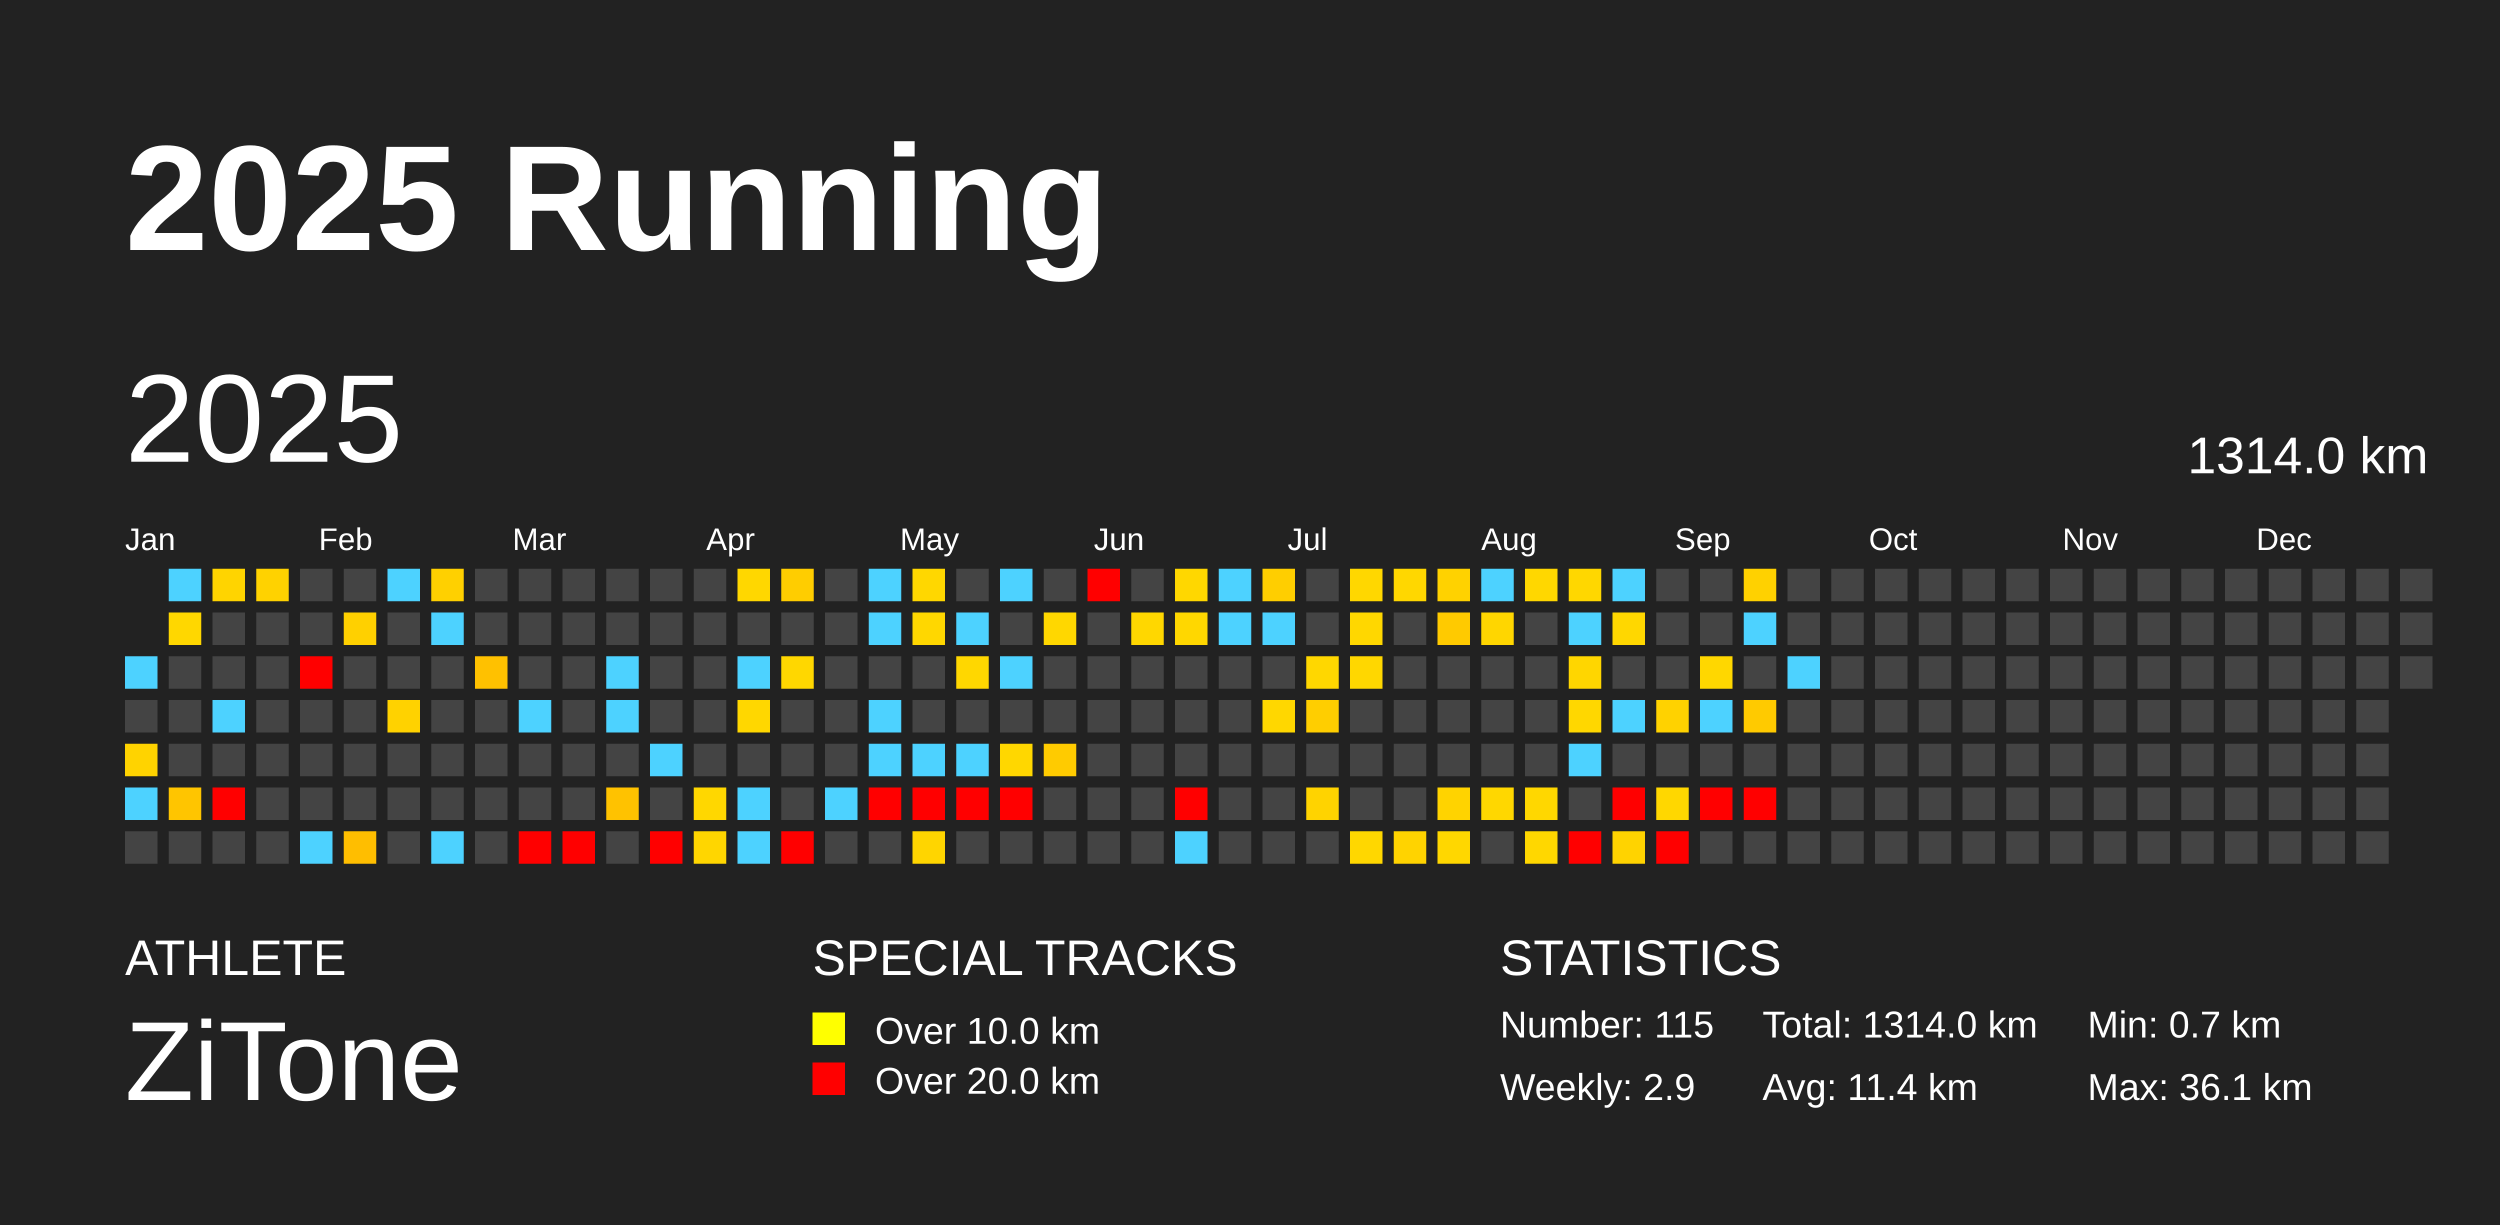
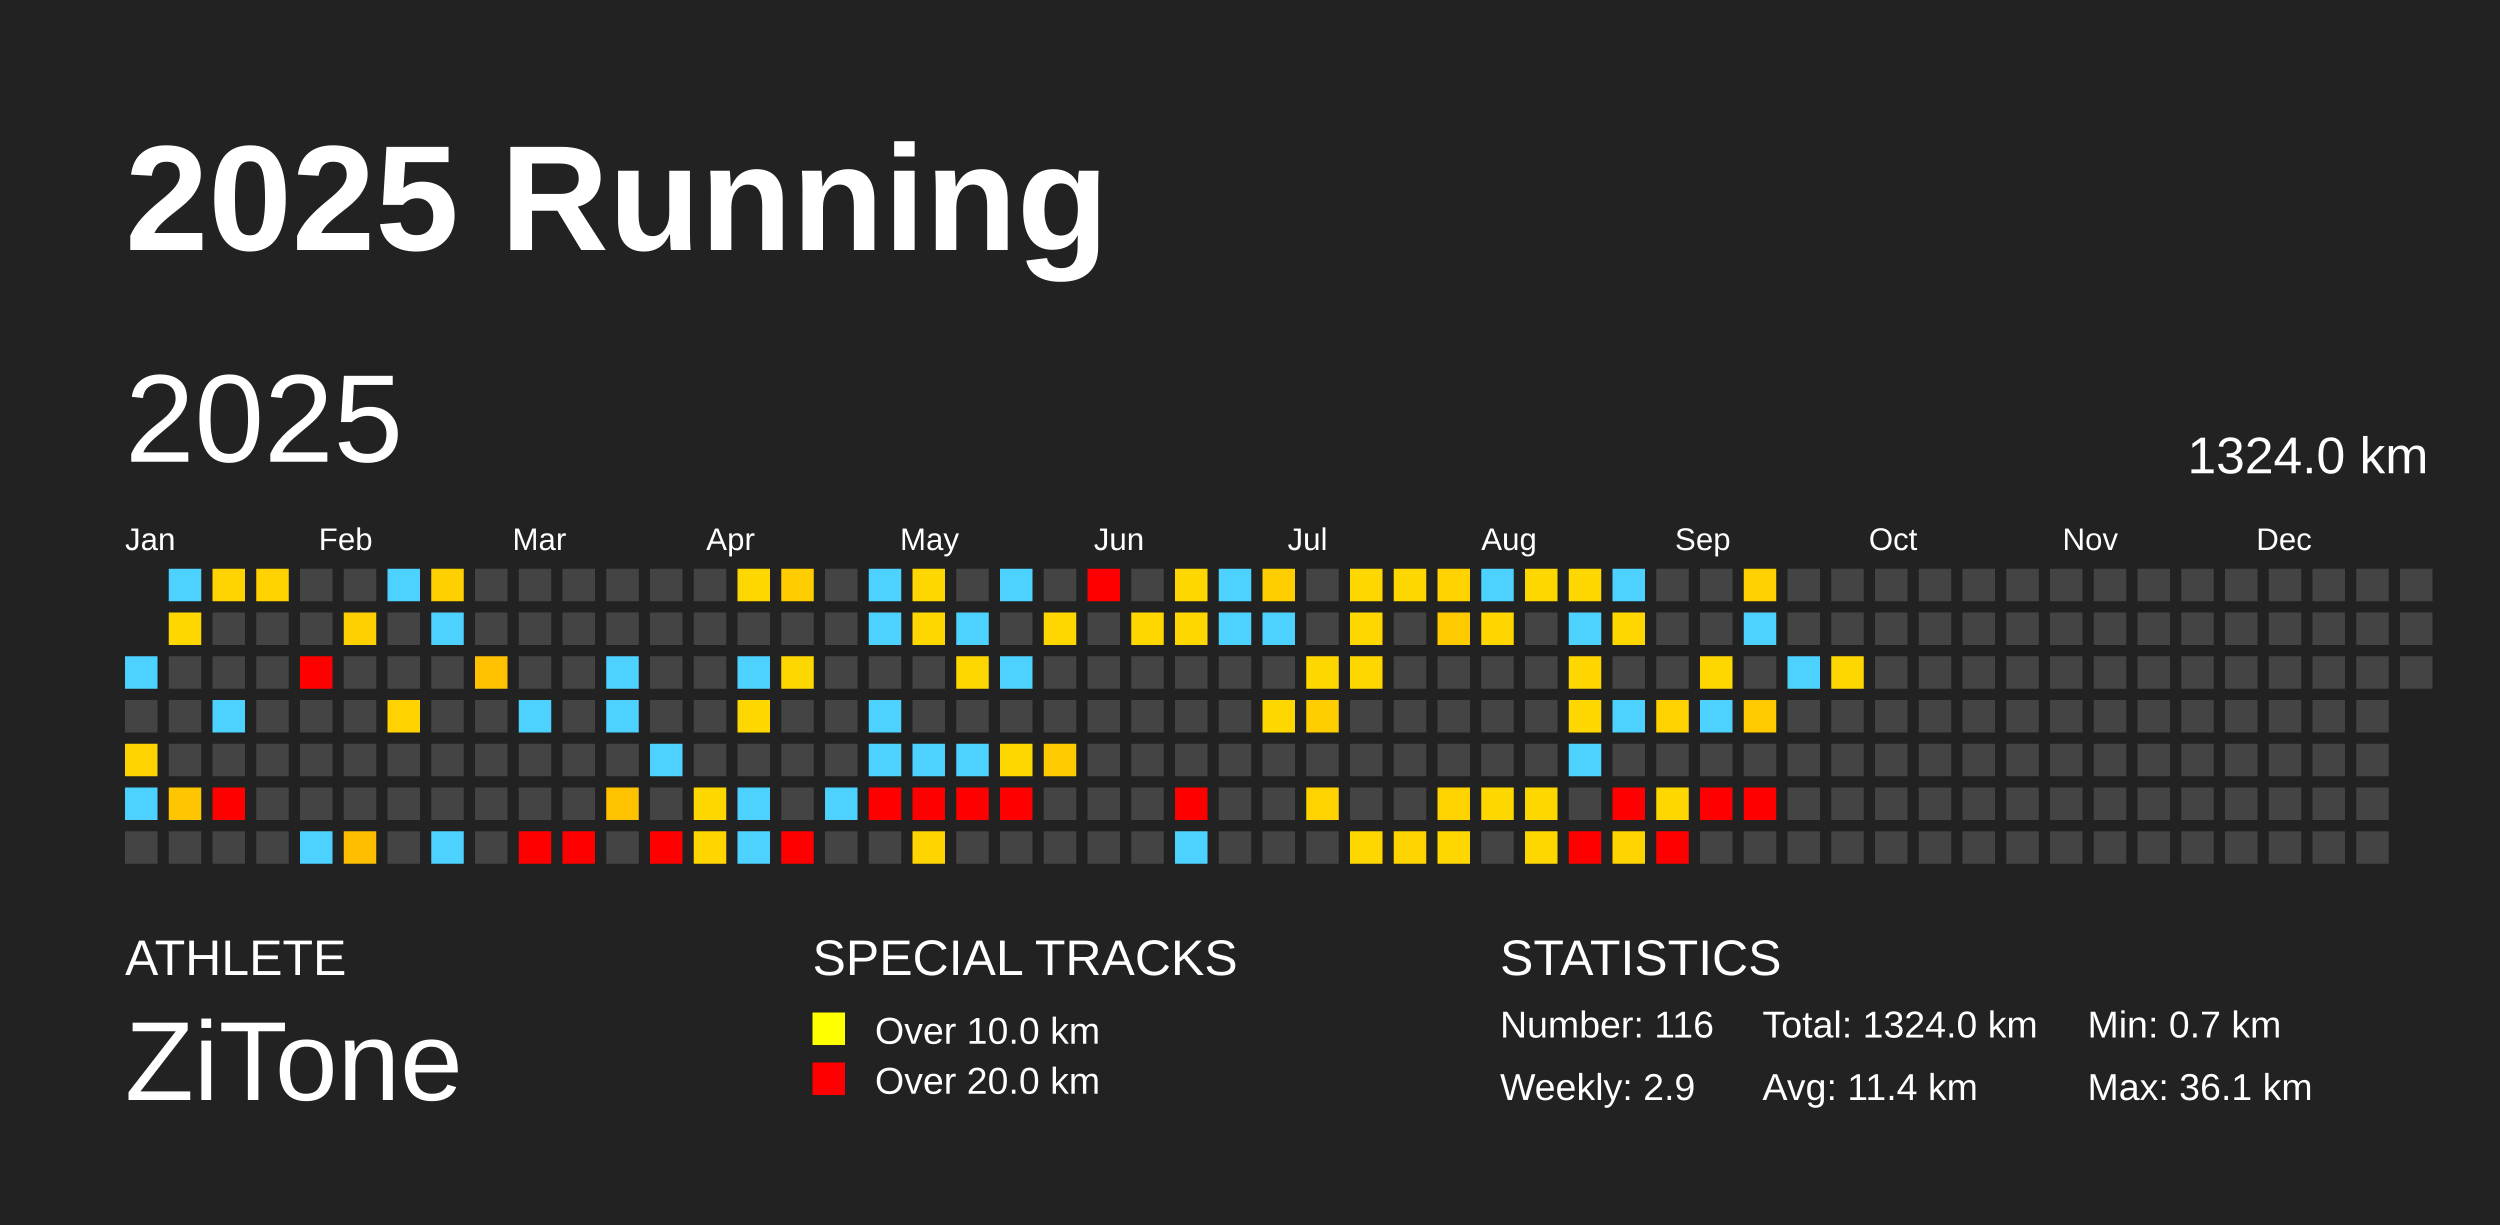
<svg xmlns="http://www.w3.org/2000/svg" baseProfile="full" height="98mm" version="1.1" viewBox="0,0,200,98" width="200mm">
  <defs />
  <rect fill="#222222" height="98" width="200" x="0" y="0" />
  <text fill="#FFFFFF" style="font-size:12px; font-family:Arial; font-weight:bold;" x="10" y="20">2025 Running</text>
  <text fill="#FFFFFF" style="font-size:4px; font-family:Arial" x="10" y="78">ATHLETE</text>
  <text fill="#FFFFFF" style="font-size:9px; font-family:Arial" x="10" y="88">ZiTone</text>
  <text fill="#FFFFFF" style="font-size:4px; font-family:Arial" x="65" y="78">SPECIAL TRACKS</text>
  <rect fill="yellow" height="2.6" width="2.6" x="65" y="81" />
  <text fill="#FFFFFF" style="font-size:3px; font-family:Arial" x="70" y="83.5">Over 10.0 km</text>
  <rect fill="red" height="2.6" width="2.6" x="65" y="85" />
  <text fill="#FFFFFF" style="font-size:3px; font-family:Arial" x="70" y="87.5">Over 20.0 km</text>
  <text fill="#FFFFFF" style="font-size:4px; font-family:Arial" x="120" y="78">STATISTICS</text>
-   <text fill="#FFFFFF" style="font-size:3px; font-family:Arial" x="120" y="83">Number: 115</text>
+   <text fill="#FFFFFF" style="font-size:3px; font-family:Arial" x="120" y="83">Number: 116</text>
  <text fill="#FFFFFF" style="font-size:3px; font-family:Arial" x="120" y="88">Weekly: 2.9</text>
-   <text fill="#FFFFFF" style="font-size:3px; font-family:Arial" x="141" y="83">Total: 1314.0 km</text>
+   <text fill="#FFFFFF" style="font-size:3px; font-family:Arial" x="141" y="83">Total: 1324.0 km</text>
  <text fill="#FFFFFF" style="font-size:3px; font-family:Arial" x="141" y="88">Avg: 11.4 km</text>
  <text fill="#FFFFFF" style="font-size:3px; font-family:Arial" x="167" y="83">Min: 0.7 km</text>
  <text fill="#FFFFFF" style="font-size:3px; font-family:Arial" x="167" y="88">Max: 36.1 km</text>
  <text dominant-baseline="hanging" fill="#FFFFFF" style="font-size:10.0px; font-family:Arial;" x="10" y="30">2025</text>
-   <text dominant-baseline="hanging" fill="#FFFFFF" style="font-size:4.125px; font-family:Arial;" x="175" y="35">1314.0 km</text>
+   <text dominant-baseline="hanging" fill="#FFFFFF" style="font-size:4.125px; font-family:Arial;" x="175" y="35">1324.0 km</text>
  <text fill="#FFFFFF" style="font-size:2.5px; font-family:Arial" x="10.0" y="44">Jan</text>
  <text fill="#FFFFFF" style="font-size:2.5px; font-family:Arial" x="25.5" y="44">Feb</text>
  <text fill="#FFFFFF" style="font-size:2.5px; font-family:Arial" x="41.0" y="44">Mar</text>
  <text fill="#FFFFFF" style="font-size:2.5px; font-family:Arial" x="56.5" y="44">Apr</text>
  <text fill="#FFFFFF" style="font-size:2.5px; font-family:Arial" x="72.0" y="44">May</text>
  <text fill="#FFFFFF" style="font-size:2.5px; font-family:Arial" x="87.5" y="44">Jun</text>
  <text fill="#FFFFFF" style="font-size:2.5px; font-family:Arial" x="103.0" y="44">Jul</text>
  <text fill="#FFFFFF" style="font-size:2.5px; font-family:Arial" x="118.5" y="44">Aug</text>
  <text fill="#FFFFFF" style="font-size:2.5px; font-family:Arial" x="134.0" y="44">Sep</text>
  <text fill="#FFFFFF" style="font-size:2.5px; font-family:Arial" x="149.5" y="44">Oct</text>
  <text fill="#FFFFFF" style="font-size:2.5px; font-family:Arial" x="165.0" y="44">Nov</text>
  <text fill="#FFFFFF" style="font-size:2.5px; font-family:Arial" x="180.5" y="44">Dec</text>
  <rect fill="#4dd2ff" height="2.6" width="2.6" x="10.0" y="52.5" />
  <rect fill="#444444" height="2.6" width="2.6" x="10.0" y="56.0" />
  <rect fill="#ffd300" height="2.6" width="2.6" x="10.0" y="59.5" />
  <rect fill="#4dd2ff" height="2.6" width="2.6" x="10.0" y="63.0" />
  <rect fill="#444444" height="2.6" width="2.6" x="10.0" y="66.5" />
  <rect fill="#4dd2ff" height="2.6" width="2.6" x="13.5" y="45.5" />
  <rect fill="#ffd700" height="2.6" width="2.6" x="13.5" y="49.0" />
  <rect fill="#444444" height="2.6" width="2.6" x="13.5" y="52.5" />
  <rect fill="#444444" height="2.6" width="2.6" x="13.5" y="56.0" />
  <rect fill="#444444" height="2.6" width="2.6" x="13.5" y="59.5" />
  <rect fill="#ffc500" height="2.6" width="2.6" x="13.5" y="63.0" />
  <rect fill="#444444" height="2.6" width="2.6" x="13.5" y="66.5" />
  <rect fill="#ffd400" height="2.6" width="2.6" x="17.0" y="45.5" />
  <rect fill="#444444" height="2.6" width="2.6" x="17.0" y="49.0" />
  <rect fill="#444444" height="2.6" width="2.6" x="17.0" y="52.5" />
  <rect fill="#4dd2ff" height="2.6" width="2.6" x="17.0" y="56.0" />
  <rect fill="#444444" height="2.6" width="2.6" x="17.0" y="59.5" />
  <rect fill="red" height="2.6" width="2.6" x="17.0" y="63.0" />
  <rect fill="#444444" height="2.6" width="2.6" x="17.0" y="66.5" />
  <rect fill="#ffd200" height="2.6" width="2.6" x="20.5" y="45.5" />
  <rect fill="#444444" height="2.6" width="2.6" x="20.5" y="49.0" />
  <rect fill="#444444" height="2.6" width="2.6" x="20.5" y="52.5" />
  <rect fill="#444444" height="2.6" width="2.6" x="20.5" y="56.0" />
  <rect fill="#444444" height="2.6" width="2.6" x="20.5" y="59.5" />
  <rect fill="#444444" height="2.6" width="2.6" x="20.5" y="63.0" />
  <rect fill="#444444" height="2.6" width="2.6" x="20.5" y="66.5" />
  <rect fill="#444444" height="2.6" width="2.6" x="24.0" y="45.5" />
  <rect fill="#444444" height="2.6" width="2.6" x="24.0" y="49.0" />
  <rect fill="red" height="2.6" width="2.6" x="24.0" y="52.5" />
  <rect fill="#444444" height="2.6" width="2.6" x="24.0" y="56.0" />
  <rect fill="#444444" height="2.6" width="2.6" x="24.0" y="59.5" />
  <rect fill="#444444" height="2.6" width="2.6" x="24.0" y="63.0" />
  <rect fill="#4dd2ff" height="2.6" width="2.6" x="24.0" y="66.5" />
  <rect fill="#444444" height="2.6" width="2.6" x="27.5" y="45.5" />
  <rect fill="#ffd000" height="2.6" width="2.6" x="27.5" y="49.0" />
  <rect fill="#444444" height="2.6" width="2.6" x="27.5" y="52.5" />
  <rect fill="#444444" height="2.6" width="2.6" x="27.5" y="56.0" />
  <rect fill="#444444" height="2.6" width="2.6" x="27.5" y="59.5" />
  <rect fill="#444444" height="2.6" width="2.6" x="27.5" y="63.0" />
  <rect fill="#ffbe00" height="2.6" width="2.6" x="27.5" y="66.5" />
  <rect fill="#4dd2ff" height="2.6" width="2.6" x="31.0" y="45.5" />
  <rect fill="#444444" height="2.6" width="2.6" x="31.0" y="49.0" />
  <rect fill="#444444" height="2.6" width="2.6" x="31.0" y="52.5" />
  <rect fill="#ffd200" height="2.6" width="2.6" x="31.0" y="56.0" />
  <rect fill="#444444" height="2.6" width="2.6" x="31.0" y="59.5" />
  <rect fill="#444444" height="2.6" width="2.6" x="31.0" y="63.0" />
  <rect fill="#444444" height="2.6" width="2.6" x="31.0" y="66.5" />
  <rect fill="#ffd000" height="2.6" width="2.6" x="34.5" y="45.5" />
  <rect fill="#4dd2ff" height="2.6" width="2.6" x="34.5" y="49.0" />
  <rect fill="#444444" height="2.6" width="2.6" x="34.5" y="52.5" />
  <rect fill="#444444" height="2.6" width="2.6" x="34.5" y="56.0" />
  <rect fill="#444444" height="2.6" width="2.6" x="34.5" y="59.5" />
  <rect fill="#444444" height="2.6" width="2.6" x="34.5" y="63.0" />
  <rect fill="#4dd2ff" height="2.6" width="2.6" x="34.5" y="66.5" />
  <rect fill="#444444" height="2.6" width="2.6" x="38.0" y="45.5" />
  <rect fill="#444444" height="2.6" width="2.6" x="38.0" y="49.0" />
  <rect fill="#ffc100" height="2.6" width="2.6" x="38.0" y="52.5" />
  <rect fill="#444444" height="2.6" width="2.6" x="38.0" y="56.0" />
  <rect fill="#444444" height="2.6" width="2.6" x="38.0" y="59.5" />
  <rect fill="#444444" height="2.6" width="2.6" x="38.0" y="63.0" />
  <rect fill="#444444" height="2.6" width="2.6" x="38.0" y="66.5" />
  <rect fill="#444444" height="2.6" width="2.6" x="41.5" y="45.5" />
  <rect fill="#444444" height="2.6" width="2.6" x="41.5" y="49.0" />
  <rect fill="#444444" height="2.6" width="2.6" x="41.5" y="52.5" />
  <rect fill="#4dd2ff" height="2.6" width="2.6" x="41.5" y="56.0" />
  <rect fill="#444444" height="2.6" width="2.6" x="41.5" y="59.5" />
  <rect fill="#444444" height="2.6" width="2.6" x="41.5" y="63.0" />
  <rect fill="red" height="2.6" width="2.6" x="41.5" y="66.5" />
  <rect fill="#444444" height="2.6" width="2.6" x="45.0" y="45.5" />
  <rect fill="#444444" height="2.6" width="2.6" x="45.0" y="49.0" />
  <rect fill="#444444" height="2.6" width="2.6" x="45.0" y="52.5" />
  <rect fill="#444444" height="2.6" width="2.6" x="45.0" y="56.0" />
  <rect fill="#444444" height="2.6" width="2.6" x="45.0" y="59.5" />
  <rect fill="#444444" height="2.6" width="2.6" x="45.0" y="63.0" />
  <rect fill="red" height="2.6" width="2.6" x="45.0" y="66.5" />
  <rect fill="#444444" height="2.6" width="2.6" x="48.5" y="45.5" />
  <rect fill="#444444" height="2.6" width="2.6" x="48.5" y="49.0" />
  <rect fill="#4dd2ff" height="2.6" width="2.6" x="48.5" y="52.5" />
  <rect fill="#4dd2ff" height="2.6" width="2.6" x="48.5" y="56.0" />
  <rect fill="#444444" height="2.6" width="2.6" x="48.5" y="59.5" />
  <rect fill="#ffc200" height="2.6" width="2.6" x="48.5" y="63.0" />
  <rect fill="#444444" height="2.6" width="2.6" x="48.5" y="66.5" />
  <rect fill="#444444" height="2.6" width="2.6" x="52.0" y="45.5" />
  <rect fill="#444444" height="2.6" width="2.6" x="52.0" y="49.0" />
  <rect fill="#444444" height="2.6" width="2.6" x="52.0" y="52.5" />
  <rect fill="#444444" height="2.6" width="2.6" x="52.0" y="56.0" />
  <rect fill="#4dd2ff" height="2.6" width="2.6" x="52.0" y="59.5" />
  <rect fill="#444444" height="2.6" width="2.6" x="52.0" y="63.0" />
  <rect fill="red" height="2.6" width="2.6" x="52.0" y="66.5" />
  <rect fill="#444444" height="2.6" width="2.6" x="55.5" y="45.5" />
  <rect fill="#444444" height="2.6" width="2.6" x="55.5" y="49.0" />
  <rect fill="#444444" height="2.6" width="2.6" x="55.5" y="52.5" />
  <rect fill="#444444" height="2.6" width="2.6" x="55.5" y="56.0" />
  <rect fill="#444444" height="2.6" width="2.6" x="55.5" y="59.5" />
  <rect fill="#ffd700" height="2.6" width="2.6" x="55.5" y="63.0" />
  <rect fill="#ffd600" height="2.6" width="2.6" x="55.5" y="66.5" />
  <rect fill="#ffd700" height="2.6" width="2.6" x="59.0" y="45.5" />
  <rect fill="#444444" height="2.6" width="2.6" x="59.0" y="49.0" />
  <rect fill="#4dd2ff" height="2.6" width="2.6" x="59.0" y="52.5" />
  <rect fill="#ffd700" height="2.6" width="2.6" x="59.0" y="56.0" />
  <rect fill="#444444" height="2.6" width="2.6" x="59.0" y="59.5" />
  <rect fill="#4dd2ff" height="2.6" width="2.6" x="59.0" y="63.0" />
  <rect fill="#4dd2ff" height="2.6" width="2.6" x="59.0" y="66.5" />
  <rect fill="#ffcd00" height="2.6" width="2.6" x="62.5" y="45.5" />
  <rect fill="#444444" height="2.6" width="2.6" x="62.5" y="49.0" />
  <rect fill="#ffd700" height="2.6" width="2.6" x="62.5" y="52.5" />
  <rect fill="#444444" height="2.6" width="2.6" x="62.5" y="56.0" />
  <rect fill="#444444" height="2.6" width="2.6" x="62.5" y="59.5" />
  <rect fill="#444444" height="2.6" width="2.6" x="62.5" y="63.0" />
  <rect fill="red" height="2.6" width="2.6" x="62.5" y="66.5" />
  <rect fill="#444444" height="2.6" width="2.6" x="66.0" y="45.5" />
  <rect fill="#444444" height="2.6" width="2.6" x="66.0" y="49.0" />
  <rect fill="#444444" height="2.6" width="2.6" x="66.0" y="52.5" />
  <rect fill="#444444" height="2.6" width="2.6" x="66.0" y="56.0" />
  <rect fill="#444444" height="2.6" width="2.6" x="66.0" y="59.5" />
  <rect fill="#4dd2ff" height="2.6" width="2.6" x="66.0" y="63.0" />
  <rect fill="#444444" height="2.6" width="2.6" x="66.0" y="66.5" />
  <rect fill="#4dd2ff" height="2.6" width="2.6" x="69.5" y="45.5" />
  <rect fill="#4dd2ff" height="2.6" width="2.6" x="69.5" y="49.0" />
  <rect fill="#444444" height="2.6" width="2.6" x="69.5" y="52.5" />
  <rect fill="#4dd2ff" height="2.6" width="2.6" x="69.5" y="56.0" />
  <rect fill="#4dd2ff" height="2.6" width="2.6" x="69.5" y="59.5" />
  <rect fill="red" height="2.6" width="2.6" x="69.5" y="63.0" />
  <rect fill="#444444" height="2.6" width="2.6" x="69.5" y="66.5" />
  <rect fill="#ffd700" height="2.6" width="2.6" x="73.0" y="45.5" />
  <rect fill="#ffd700" height="2.6" width="2.6" x="73.0" y="49.0" />
  <rect fill="#444444" height="2.6" width="2.6" x="73.0" y="52.5" />
  <rect fill="#444444" height="2.6" width="2.6" x="73.0" y="56.0" />
  <rect fill="#4dd2ff" height="2.6" width="2.6" x="73.0" y="59.5" />
  <rect fill="red" height="2.6" width="2.6" x="73.0" y="63.0" />
  <rect fill="#ffd500" height="2.6" width="2.6" x="73.0" y="66.5" />
  <rect fill="#444444" height="2.6" width="2.6" x="76.5" y="45.5" />
  <rect fill="#4dd2ff" height="2.6" width="2.6" x="76.5" y="49.0" />
  <rect fill="#ffd700" height="2.6" width="2.6" x="76.5" y="52.5" />
  <rect fill="#444444" height="2.6" width="2.6" x="76.5" y="56.0" />
  <rect fill="#4dd2ff" height="2.6" width="2.6" x="76.5" y="59.5" />
  <rect fill="red" height="2.6" width="2.6" x="76.5" y="63.0" />
  <rect fill="#444444" height="2.6" width="2.6" x="76.5" y="66.5" />
  <rect fill="#4dd2ff" height="2.6" width="2.6" x="80.0" y="45.5" />
  <rect fill="#444444" height="2.6" width="2.6" x="80.0" y="49.0" />
  <rect fill="#4dd2ff" height="2.6" width="2.6" x="80.0" y="52.5" />
  <rect fill="#444444" height="2.6" width="2.6" x="80.0" y="56.0" />
  <rect fill="#ffd700" height="2.6" width="2.6" x="80.0" y="59.5" />
  <rect fill="red" height="2.6" width="2.6" x="80.0" y="63.0" />
  <rect fill="#444444" height="2.6" width="2.6" x="80.0" y="66.5" />
  <rect fill="#444444" height="2.6" width="2.6" x="83.5" y="45.5" />
  <rect fill="#ffd700" height="2.6" width="2.6" x="83.5" y="49.0" />
  <rect fill="#444444" height="2.6" width="2.6" x="83.5" y="52.5" />
  <rect fill="#444444" height="2.6" width="2.6" x="83.5" y="56.0" />
  <rect fill="#ffcb00" height="2.6" width="2.6" x="83.5" y="59.5" />
  <rect fill="#444444" height="2.6" width="2.6" x="83.5" y="63.0" />
  <rect fill="#444444" height="2.6" width="2.6" x="83.5" y="66.5" />
  <rect fill="red" height="2.6" width="2.6" x="87.0" y="45.5" />
  <rect fill="#444444" height="2.6" width="2.6" x="87.0" y="49.0" />
  <rect fill="#444444" height="2.6" width="2.6" x="87.0" y="52.5" />
  <rect fill="#444444" height="2.6" width="2.6" x="87.0" y="56.0" />
  <rect fill="#444444" height="2.6" width="2.6" x="87.0" y="59.5" />
  <rect fill="#444444" height="2.6" width="2.6" x="87.0" y="63.0" />
  <rect fill="#444444" height="2.6" width="2.6" x="87.0" y="66.5" />
  <rect fill="#444444" height="2.6" width="2.6" x="90.5" y="45.5" />
  <rect fill="#ffd700" height="2.6" width="2.6" x="90.5" y="49.0" />
  <rect fill="#444444" height="2.6" width="2.6" x="90.5" y="52.5" />
  <rect fill="#444444" height="2.6" width="2.6" x="90.5" y="56.0" />
  <rect fill="#444444" height="2.6" width="2.6" x="90.5" y="59.5" />
  <rect fill="#444444" height="2.6" width="2.6" x="90.5" y="63.0" />
  <rect fill="#444444" height="2.6" width="2.6" x="90.5" y="66.5" />
  <rect fill="#ffd700" height="2.6" width="2.6" x="94.0" y="45.5" />
  <rect fill="#ffd700" height="2.6" width="2.6" x="94.0" y="49.0" />
  <rect fill="#444444" height="2.6" width="2.6" x="94.0" y="52.5" />
  <rect fill="#444444" height="2.6" width="2.6" x="94.0" y="56.0" />
  <rect fill="#444444" height="2.6" width="2.6" x="94.0" y="59.5" />
  <rect fill="red" height="2.6" width="2.6" x="94.0" y="63.0" />
  <rect fill="#4dd2ff" height="2.6" width="2.6" x="94.0" y="66.5" />
  <rect fill="#4dd2ff" height="2.6" width="2.6" x="97.5" y="45.5" />
  <rect fill="#4dd2ff" height="2.6" width="2.6" x="97.5" y="49.0" />
  <rect fill="#444444" height="2.6" width="2.6" x="97.5" y="52.5" />
  <rect fill="#444444" height="2.6" width="2.6" x="97.5" y="56.0" />
  <rect fill="#444444" height="2.6" width="2.6" x="97.5" y="59.5" />
  <rect fill="#444444" height="2.6" width="2.6" x="97.5" y="63.0" />
  <rect fill="#444444" height="2.6" width="2.6" x="97.5" y="66.5" />
  <rect fill="#ffce00" height="2.6" width="2.6" x="101.0" y="45.5" />
  <rect fill="#4dd2ff" height="2.6" width="2.6" x="101.0" y="49.0" />
  <rect fill="#444444" height="2.6" width="2.6" x="101.0" y="52.5" />
  <rect fill="#ffd700" height="2.6" width="2.6" x="101.0" y="56.0" />
  <rect fill="#444444" height="2.6" width="2.6" x="101.0" y="59.5" />
  <rect fill="#444444" height="2.6" width="2.6" x="101.0" y="63.0" />
  <rect fill="#444444" height="2.6" width="2.6" x="101.0" y="66.5" />
  <rect fill="#444444" height="2.6" width="2.6" x="104.5" y="45.5" />
  <rect fill="#444444" height="2.6" width="2.6" x="104.5" y="49.0" />
  <rect fill="#ffd700" height="2.6" width="2.6" x="104.5" y="52.5" />
  <rect fill="#ffce00" height="2.6" width="2.6" x="104.5" y="56.0" />
  <rect fill="#444444" height="2.6" width="2.6" x="104.5" y="59.5" />
  <rect fill="#ffd300" height="2.6" width="2.6" x="104.5" y="63.0" />
  <rect fill="#444444" height="2.6" width="2.6" x="104.5" y="66.5" />
  <rect fill="#ffd700" height="2.6" width="2.6" x="108.0" y="45.5" />
  <rect fill="#ffd700" height="2.6" width="2.6" x="108.0" y="49.0" />
  <rect fill="#ffd700" height="2.6" width="2.6" x="108.0" y="52.5" />
  <rect fill="#444444" height="2.6" width="2.6" x="108.0" y="56.0" />
  <rect fill="#444444" height="2.6" width="2.6" x="108.0" y="59.5" />
  <rect fill="#444444" height="2.6" width="2.6" x="108.0" y="63.0" />
  <rect fill="#ffd700" height="2.6" width="2.6" x="108.0" y="66.5" />
  <rect fill="#ffd700" height="2.6" width="2.6" x="111.5" y="45.5" />
  <rect fill="#444444" height="2.6" width="2.6" x="111.5" y="49.0" />
  <rect fill="#444444" height="2.6" width="2.6" x="111.5" y="52.5" />
  <rect fill="#444444" height="2.6" width="2.6" x="111.5" y="56.0" />
  <rect fill="#444444" height="2.6" width="2.6" x="111.5" y="59.5" />
  <rect fill="#444444" height="2.6" width="2.6" x="111.5" y="63.0" />
  <rect fill="#ffd300" height="2.6" width="2.6" x="111.5" y="66.5" />
  <rect fill="#ffd200" height="2.6" width="2.6" x="115.0" y="45.5" />
  <rect fill="#ffca00" height="2.6" width="2.6" x="115.0" y="49.0" />
  <rect fill="#444444" height="2.6" width="2.6" x="115.0" y="52.5" />
  <rect fill="#444444" height="2.6" width="2.6" x="115.0" y="56.0" />
  <rect fill="#444444" height="2.6" width="2.6" x="115.0" y="59.5" />
  <rect fill="#ffd300" height="2.6" width="2.6" x="115.0" y="63.0" />
  <rect fill="#ffd700" height="2.6" width="2.6" x="115.0" y="66.5" />
  <rect fill="#4dd2ff" height="2.6" width="2.6" x="118.5" y="45.5" />
  <rect fill="#ffd600" height="2.6" width="2.6" x="118.5" y="49.0" />
  <rect fill="#444444" height="2.6" width="2.6" x="118.5" y="52.5" />
  <rect fill="#444444" height="2.6" width="2.6" x="118.5" y="56.0" />
  <rect fill="#444444" height="2.6" width="2.6" x="118.5" y="59.5" />
  <rect fill="#ffd700" height="2.6" width="2.6" x="118.5" y="63.0" />
  <rect fill="#444444" height="2.6" width="2.6" x="118.5" y="66.5" />
  <rect fill="#ffd700" height="2.6" width="2.6" x="122.0" y="45.5" />
  <rect fill="#444444" height="2.6" width="2.6" x="122.0" y="49.0" />
  <rect fill="#444444" height="2.6" width="2.6" x="122.0" y="52.5" />
  <rect fill="#444444" height="2.6" width="2.6" x="122.0" y="56.0" />
  <rect fill="#444444" height="2.6" width="2.6" x="122.0" y="59.5" />
  <rect fill="#ffd700" height="2.6" width="2.6" x="122.0" y="63.0" />
  <rect fill="#ffd700" height="2.6" width="2.6" x="122.0" y="66.5" />
  <rect fill="#ffd700" height="2.6" width="2.6" x="125.5" y="45.5" />
  <rect fill="#4dd2ff" height="2.6" width="2.6" x="125.5" y="49.0" />
  <rect fill="#ffd600" height="2.6" width="2.6" x="125.5" y="52.5" />
  <rect fill="#ffd700" height="2.6" width="2.6" x="125.5" y="56.0" />
  <rect fill="#4dd2ff" height="2.6" width="2.6" x="125.5" y="59.5" />
  <rect fill="#444444" height="2.6" width="2.6" x="125.5" y="63.0" />
  <rect fill="red" height="2.6" width="2.6" x="125.5" y="66.5" />
  <rect fill="#4dd2ff" height="2.6" width="2.6" x="129.0" y="45.5" />
  <rect fill="#ffd700" height="2.6" width="2.6" x="129.0" y="49.0" />
  <rect fill="#444444" height="2.6" width="2.6" x="129.0" y="52.5" />
  <rect fill="#4dd2ff" height="2.6" width="2.6" x="129.0" y="56.0" />
  <rect fill="#444444" height="2.6" width="2.6" x="129.0" y="59.5" />
  <rect fill="red" height="2.6" width="2.6" x="129.0" y="63.0" />
  <rect fill="#ffd300" height="2.6" width="2.6" x="129.0" y="66.5" />
  <rect fill="#444444" height="2.6" width="2.6" x="132.5" y="45.5" />
  <rect fill="#444444" height="2.6" width="2.6" x="132.5" y="49.0" />
  <rect fill="#444444" height="2.6" width="2.6" x="132.5" y="52.5" />
  <rect fill="#ffd200" height="2.6" width="2.6" x="132.5" y="56.0" />
  <rect fill="#444444" height="2.6" width="2.6" x="132.5" y="59.5" />
  <rect fill="#ffd700" height="2.6" width="2.6" x="132.5" y="63.0" />
  <rect fill="red" height="2.6" width="2.6" x="132.5" y="66.5" />
  <rect fill="#444444" height="2.6" width="2.6" x="136.0" y="45.5" />
  <rect fill="#444444" height="2.6" width="2.6" x="136.0" y="49.0" />
  <rect fill="#ffd700" height="2.6" width="2.6" x="136.0" y="52.5" />
  <rect fill="#4dd2ff" height="2.6" width="2.6" x="136.0" y="56.0" />
  <rect fill="#444444" height="2.6" width="2.6" x="136.0" y="59.5" />
  <rect fill="red" height="2.6" width="2.6" x="136.0" y="63.0" />
  <rect fill="#444444" height="2.6" width="2.6" x="136.0" y="66.5" />
  <rect fill="#ffd100" height="2.6" width="2.6" x="139.5" y="45.5" />
  <rect fill="#4dd2ff" height="2.6" width="2.6" x="139.5" y="49.0" />
  <rect fill="#444444" height="2.6" width="2.6" x="139.5" y="52.5" />
  <rect fill="#ffca00" height="2.6" width="2.6" x="139.5" y="56.0" />
  <rect fill="#444444" height="2.6" width="2.6" x="139.5" y="59.5" />
  <rect fill="red" height="2.6" width="2.6" x="139.5" y="63.0" />
  <rect fill="#444444" height="2.6" width="2.6" x="139.5" y="66.5" />
  <rect fill="#444444" height="2.6" width="2.6" x="143.0" y="45.5" />
  <rect fill="#444444" height="2.6" width="2.6" x="143.0" y="49.0" />
  <rect fill="#4dd2ff" height="2.6" width="2.6" x="143.0" y="52.5" />
  <rect fill="#444444" height="2.6" width="2.6" x="143.0" y="56.0" />
  <rect fill="#444444" height="2.6" width="2.6" x="143.0" y="59.5" />
  <rect fill="#444444" height="2.6" width="2.6" x="143.0" y="63.0" />
  <rect fill="#444444" height="2.6" width="2.6" x="143.0" y="66.5" />
  <rect fill="#444444" height="2.6" width="2.6" x="146.5" y="45.5" />
  <rect fill="#444444" height="2.6" width="2.6" x="146.5" y="49.0" />
-   <rect fill="#444444" height="2.6" width="2.6" x="146.5" y="52.5" />
+   <rect fill="#ffd700" height="2.6" width="2.6" x="146.5" y="52.5" />
  <rect fill="#444444" height="2.6" width="2.6" x="146.5" y="56.0" />
  <rect fill="#444444" height="2.6" width="2.6" x="146.5" y="59.5" />
  <rect fill="#444444" height="2.6" width="2.6" x="146.5" y="63.0" />
  <rect fill="#444444" height="2.6" width="2.6" x="146.5" y="66.5" />
  <rect fill="#444444" height="2.6" width="2.6" x="150.0" y="45.5" />
  <rect fill="#444444" height="2.6" width="2.6" x="150.0" y="49.0" />
  <rect fill="#444444" height="2.6" width="2.6" x="150.0" y="52.5" />
  <rect fill="#444444" height="2.6" width="2.6" x="150.0" y="56.0" />
  <rect fill="#444444" height="2.6" width="2.6" x="150.0" y="59.5" />
  <rect fill="#444444" height="2.6" width="2.6" x="150.0" y="63.0" />
  <rect fill="#444444" height="2.6" width="2.6" x="150.0" y="66.5" />
  <rect fill="#444444" height="2.6" width="2.6" x="153.5" y="45.5" />
  <rect fill="#444444" height="2.6" width="2.6" x="153.5" y="49.0" />
  <rect fill="#444444" height="2.6" width="2.6" x="153.5" y="52.5" />
  <rect fill="#444444" height="2.6" width="2.6" x="153.5" y="56.0" />
  <rect fill="#444444" height="2.6" width="2.6" x="153.5" y="59.5" />
  <rect fill="#444444" height="2.6" width="2.6" x="153.5" y="63.0" />
  <rect fill="#444444" height="2.6" width="2.6" x="153.5" y="66.5" />
  <rect fill="#444444" height="2.6" width="2.6" x="157.0" y="45.5" />
  <rect fill="#444444" height="2.6" width="2.6" x="157.0" y="49.0" />
  <rect fill="#444444" height="2.6" width="2.6" x="157.0" y="52.5" />
  <rect fill="#444444" height="2.6" width="2.6" x="157.0" y="56.0" />
  <rect fill="#444444" height="2.6" width="2.6" x="157.0" y="59.5" />
  <rect fill="#444444" height="2.6" width="2.6" x="157.0" y="63.0" />
  <rect fill="#444444" height="2.6" width="2.6" x="157.0" y="66.5" />
  <rect fill="#444444" height="2.6" width="2.6" x="160.5" y="45.5" />
  <rect fill="#444444" height="2.6" width="2.6" x="160.5" y="49.0" />
  <rect fill="#444444" height="2.6" width="2.6" x="160.5" y="52.5" />
  <rect fill="#444444" height="2.6" width="2.6" x="160.5" y="56.0" />
  <rect fill="#444444" height="2.6" width="2.6" x="160.5" y="59.5" />
  <rect fill="#444444" height="2.6" width="2.6" x="160.5" y="63.0" />
  <rect fill="#444444" height="2.6" width="2.6" x="160.5" y="66.5" />
  <rect fill="#444444" height="2.6" width="2.6" x="164.0" y="45.5" />
  <rect fill="#444444" height="2.6" width="2.6" x="164.0" y="49.0" />
  <rect fill="#444444" height="2.6" width="2.6" x="164.0" y="52.5" />
  <rect fill="#444444" height="2.6" width="2.6" x="164.0" y="56.0" />
  <rect fill="#444444" height="2.6" width="2.6" x="164.0" y="59.5" />
  <rect fill="#444444" height="2.6" width="2.6" x="164.0" y="63.0" />
  <rect fill="#444444" height="2.6" width="2.6" x="164.0" y="66.5" />
  <rect fill="#444444" height="2.6" width="2.6" x="167.5" y="45.5" />
  <rect fill="#444444" height="2.6" width="2.6" x="167.5" y="49.0" />
  <rect fill="#444444" height="2.6" width="2.6" x="167.5" y="52.5" />
  <rect fill="#444444" height="2.6" width="2.6" x="167.5" y="56.0" />
  <rect fill="#444444" height="2.6" width="2.6" x="167.5" y="59.5" />
  <rect fill="#444444" height="2.6" width="2.6" x="167.5" y="63.0" />
  <rect fill="#444444" height="2.6" width="2.6" x="167.5" y="66.5" />
  <rect fill="#444444" height="2.6" width="2.6" x="171.0" y="45.5" />
  <rect fill="#444444" height="2.6" width="2.6" x="171.0" y="49.0" />
  <rect fill="#444444" height="2.6" width="2.6" x="171.0" y="52.5" />
  <rect fill="#444444" height="2.6" width="2.6" x="171.0" y="56.0" />
  <rect fill="#444444" height="2.6" width="2.6" x="171.0" y="59.5" />
  <rect fill="#444444" height="2.6" width="2.6" x="171.0" y="63.0" />
  <rect fill="#444444" height="2.6" width="2.6" x="171.0" y="66.5" />
  <rect fill="#444444" height="2.6" width="2.6" x="174.5" y="45.5" />
  <rect fill="#444444" height="2.6" width="2.6" x="174.5" y="49.0" />
  <rect fill="#444444" height="2.6" width="2.6" x="174.5" y="52.5" />
  <rect fill="#444444" height="2.6" width="2.6" x="174.5" y="56.0" />
  <rect fill="#444444" height="2.6" width="2.6" x="174.5" y="59.5" />
  <rect fill="#444444" height="2.6" width="2.6" x="174.5" y="63.0" />
  <rect fill="#444444" height="2.6" width="2.6" x="174.5" y="66.5" />
  <rect fill="#444444" height="2.6" width="2.6" x="178.0" y="45.5" />
  <rect fill="#444444" height="2.6" width="2.6" x="178.0" y="49.0" />
  <rect fill="#444444" height="2.6" width="2.6" x="178.0" y="52.5" />
  <rect fill="#444444" height="2.6" width="2.6" x="178.0" y="56.0" />
  <rect fill="#444444" height="2.6" width="2.6" x="178.0" y="59.5" />
  <rect fill="#444444" height="2.6" width="2.6" x="178.0" y="63.0" />
  <rect fill="#444444" height="2.6" width="2.6" x="178.0" y="66.5" />
  <rect fill="#444444" height="2.6" width="2.6" x="181.5" y="45.5" />
  <rect fill="#444444" height="2.6" width="2.6" x="181.5" y="49.0" />
  <rect fill="#444444" height="2.6" width="2.6" x="181.5" y="52.5" />
  <rect fill="#444444" height="2.6" width="2.6" x="181.5" y="56.0" />
  <rect fill="#444444" height="2.6" width="2.6" x="181.5" y="59.5" />
  <rect fill="#444444" height="2.6" width="2.6" x="181.5" y="63.0" />
  <rect fill="#444444" height="2.6" width="2.6" x="181.5" y="66.5" />
  <rect fill="#444444" height="2.6" width="2.6" x="185.0" y="45.5" />
  <rect fill="#444444" height="2.6" width="2.6" x="185.0" y="49.0" />
  <rect fill="#444444" height="2.6" width="2.6" x="185.0" y="52.5" />
  <rect fill="#444444" height="2.6" width="2.6" x="185.0" y="56.0" />
  <rect fill="#444444" height="2.6" width="2.6" x="185.0" y="59.5" />
  <rect fill="#444444" height="2.6" width="2.6" x="185.0" y="63.0" />
  <rect fill="#444444" height="2.6" width="2.6" x="185.0" y="66.5" />
  <rect fill="#444444" height="2.6" width="2.6" x="188.5" y="45.5" />
  <rect fill="#444444" height="2.6" width="2.6" x="188.5" y="49.0" />
  <rect fill="#444444" height="2.6" width="2.6" x="188.5" y="52.5" />
  <rect fill="#444444" height="2.6" width="2.6" x="188.5" y="56.0" />
  <rect fill="#444444" height="2.6" width="2.6" x="188.5" y="59.5" />
  <rect fill="#444444" height="2.6" width="2.6" x="188.5" y="63.0" />
  <rect fill="#444444" height="2.6" width="2.6" x="188.5" y="66.5" />
  <rect fill="#444444" height="2.6" width="2.6" x="192.0" y="45.5" />
  <rect fill="#444444" height="2.6" width="2.6" x="192.0" y="49.0" />
  <rect fill="#444444" height="2.6" width="2.6" x="192.0" y="52.5" />
</svg>
